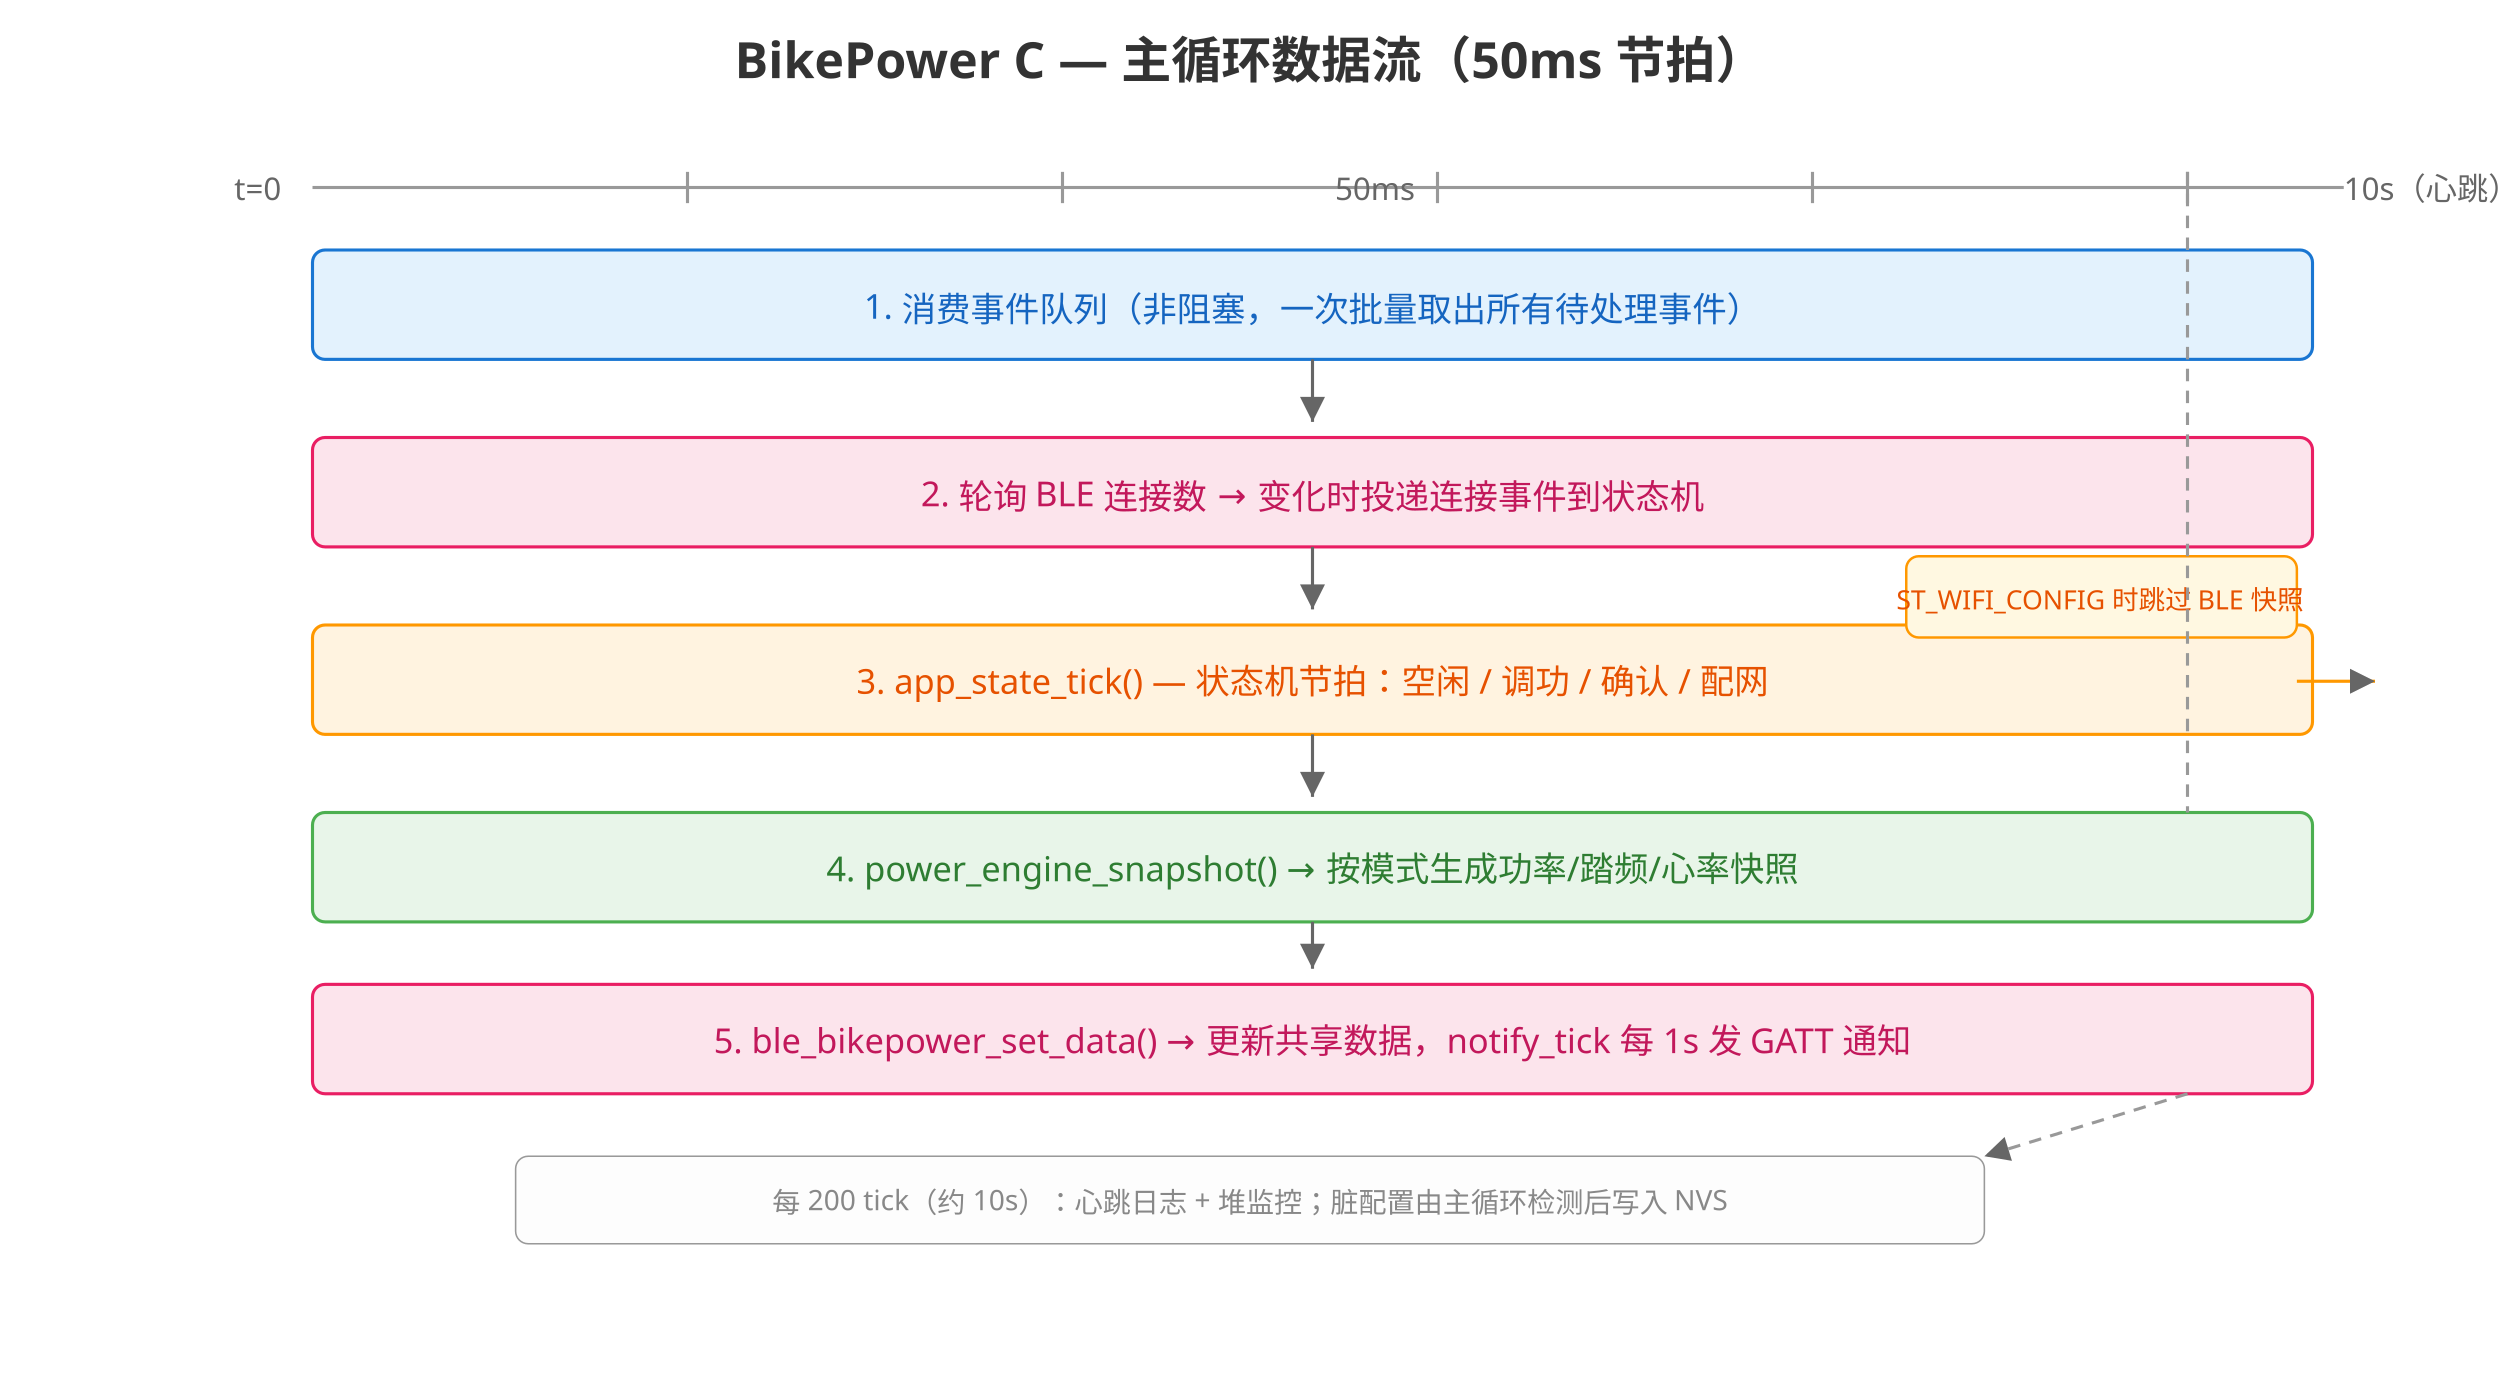
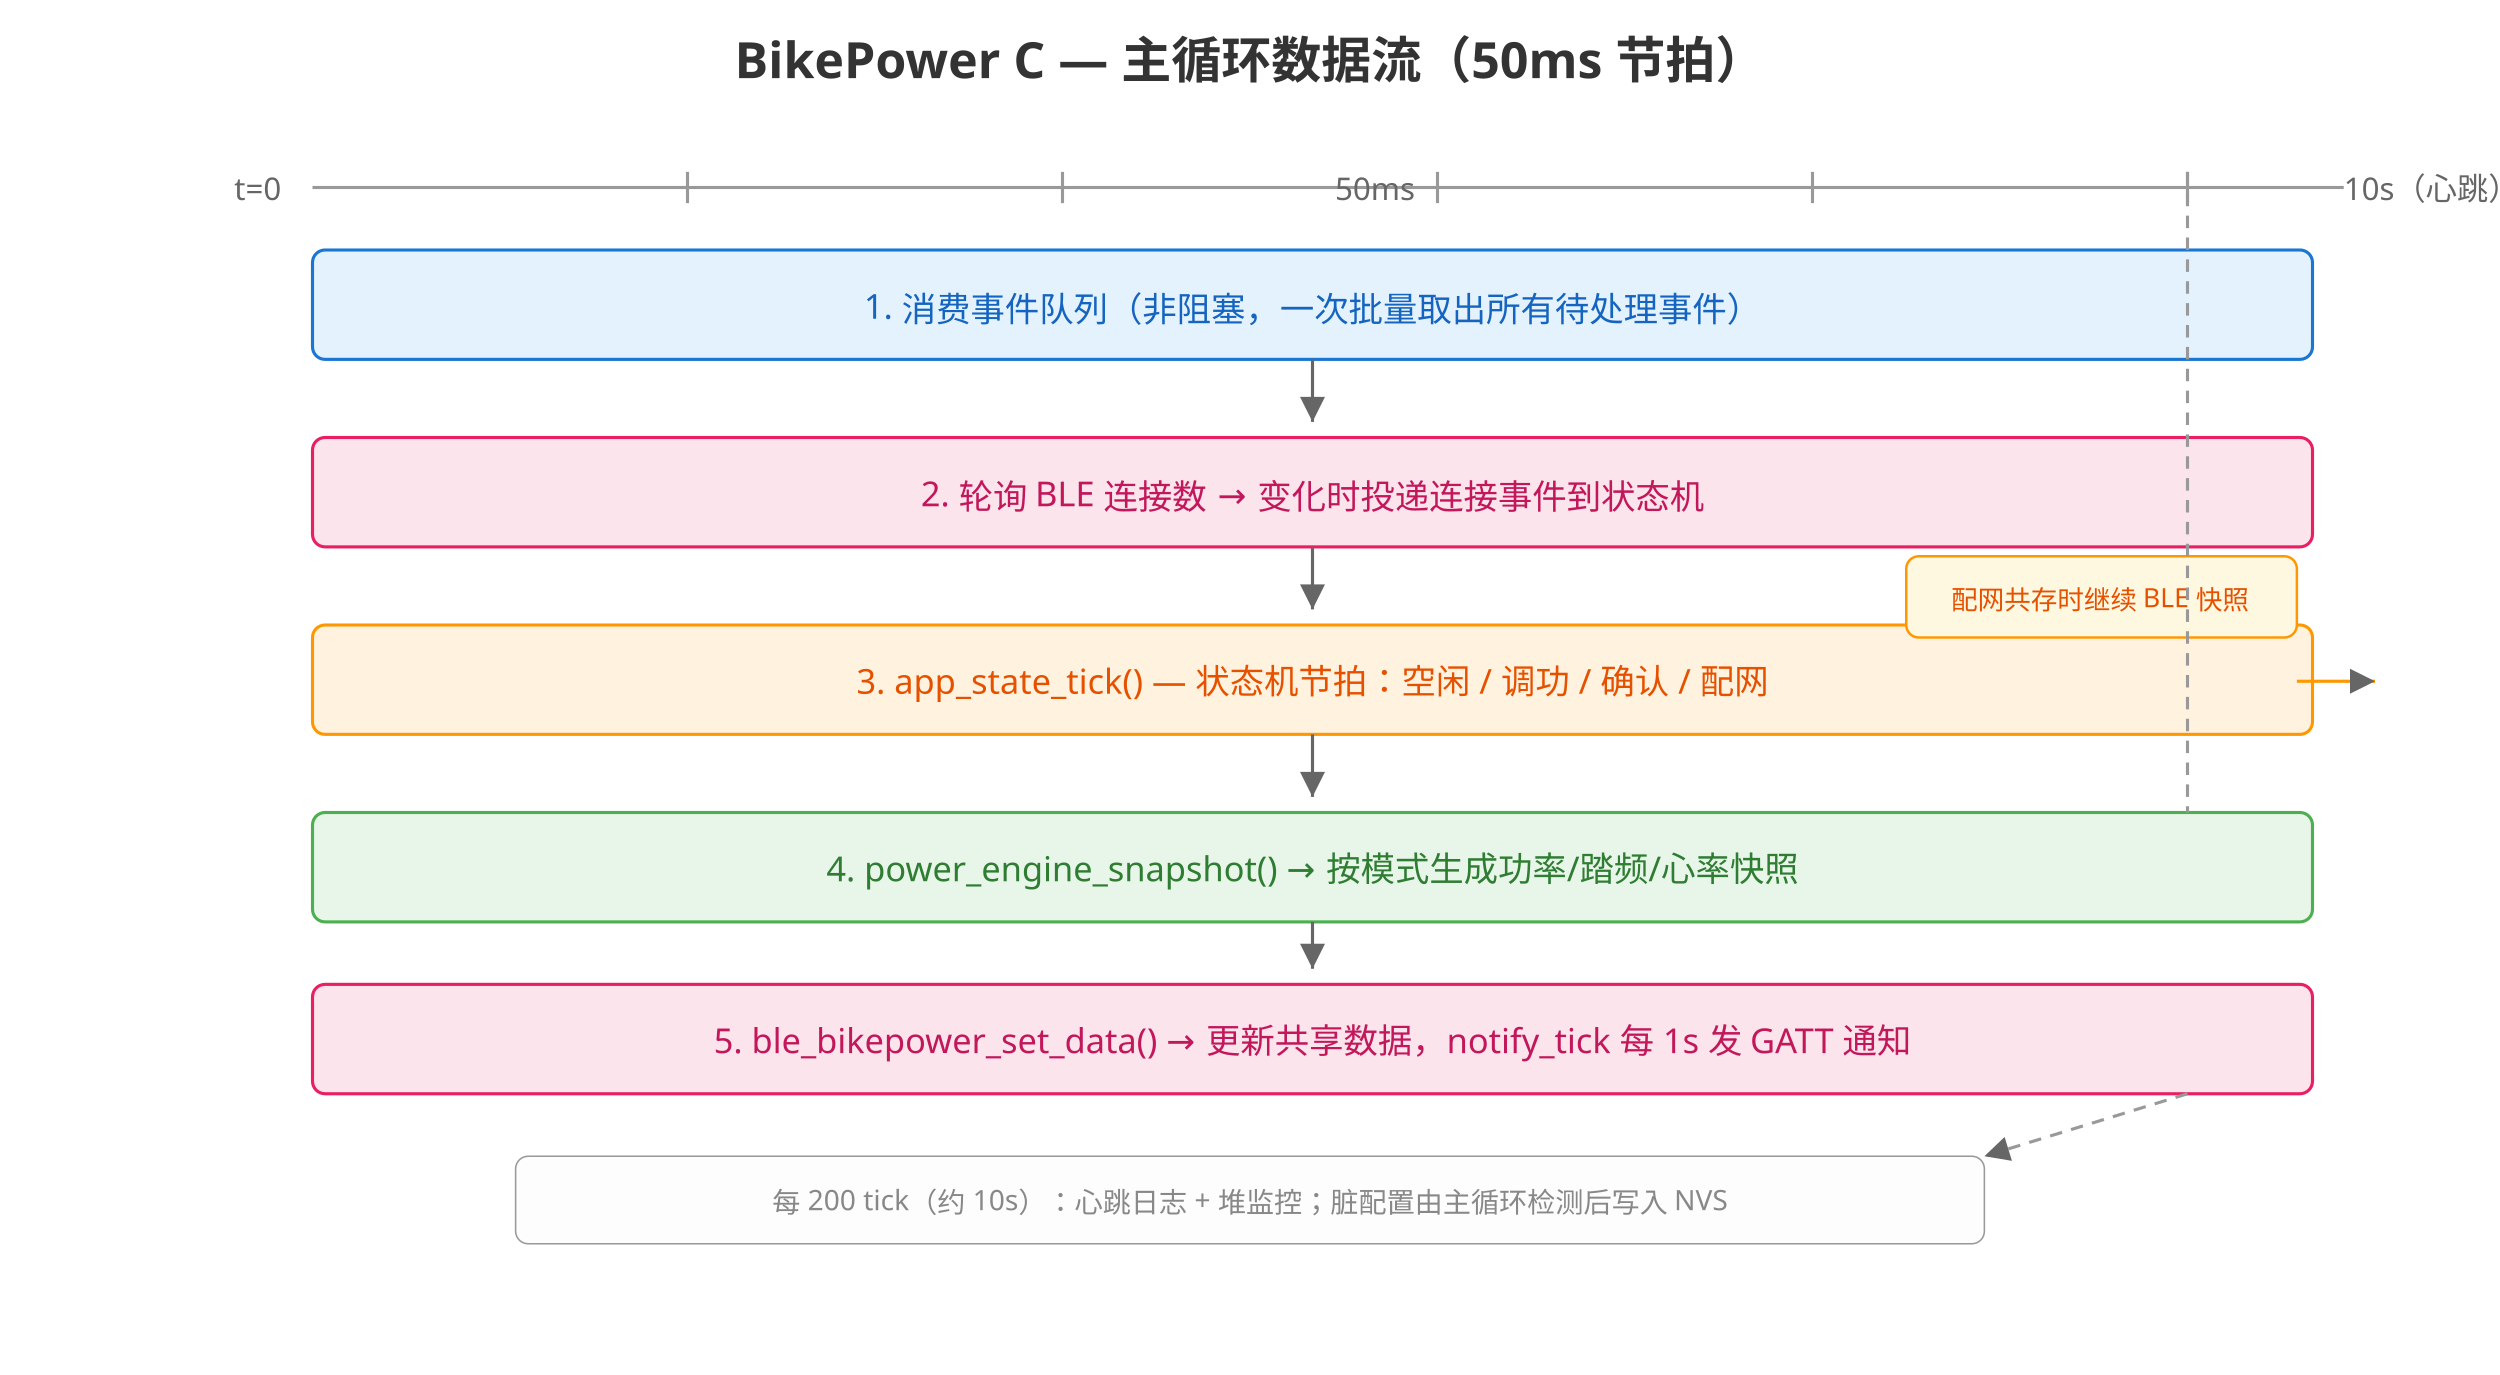
<svg xmlns="http://www.w3.org/2000/svg" viewBox="0 0 800 440" font-family="'PingFang SC','Microsoft YaHei',sans-serif">
  <defs>
    <marker id="arrow" viewBox="0 0 10 10" refX="10" refY="5" markerWidth="8" markerHeight="8" orient="auto">
      <path d="M0,0 L10,5 L0,10 Z" fill="#666" />
    </marker>
    <filter id="shadow">
      <feDropShadow dx="1" dy="1" stdDeviation="2" flood-opacity="0.15" />
    </filter>
  </defs>
  <text x="400" y="25" text-anchor="middle" font-size="16" font-weight="bold" fill="#333">BikePower C — 主循环数据流（50ms 节拍）</text>
  <line x1="100" y1="60" x2="750" y2="60" stroke="#999" stroke-width="1" />
  <text x="90" y="64" text-anchor="end" font-size="10" fill="#666">t=0</text>
  <text x="440" y="64" text-anchor="middle" font-size="10" fill="#666">50ms</text>
  <text x="750" y="64" text-anchor="start" font-size="10" fill="#666">10s（心跳）</text>
  <line x1="220" y1="55" x2="220" y2="65" stroke="#999" stroke-width="1" />
  <line x1="340" y1="55" x2="340" y2="65" stroke="#999" stroke-width="1" />
  <line x1="460" y1="55" x2="460" y2="65" stroke="#999" stroke-width="1" />
  <line x1="580" y1="55" x2="580" y2="65" stroke="#999" stroke-width="1" />
  <line x1="700" y1="55" x2="700" y2="65" stroke="#999" stroke-width="1" />
  <rect x="100" y="80" width="640" height="35" rx="4" fill="#e3f2fd" stroke="#1976d2" stroke-width="1" />
  <text x="420" y="102" text-anchor="middle" font-size="11" fill="#1565c0">1. 消费事件队列（非阻塞，一次批量取出所有待处理事件）</text>
  <line x1="420" y1="115" x2="420" y2="135" stroke="#666" stroke-width="1" marker-end="url(#arrow)" />
  <rect x="100" y="140" width="640" height="35" rx="4" fill="#fce4ec" stroke="#e91e63" stroke-width="1" />
  <text x="420" y="162" text-anchor="middle" font-size="11" fill="#c2185b">2. 轮询 BLE 连接数 → 变化时投递连接事件到状态机</text>
  <line x1="420" y1="175" x2="420" y2="195" stroke="#666" stroke-width="1" marker-end="url(#arrow)" />
  <rect x="100" y="200" width="640" height="35" rx="4" fill="#fff3e0" stroke="#ff9800" stroke-width="1" />
  <text x="420" y="222" text-anchor="middle" font-size="11" fill="#e65100">3. app_state_tick() — 状态机节拍：空闲 / 调功 / 确认 / 配网</text>
  <line x1="420" y1="235" x2="420" y2="255" stroke="#666" stroke-width="1" marker-end="url(#arrow)" />
  <line x1="735" y1="218" x2="760" y2="218" stroke="#ff9800" stroke-width="1" marker-end="url(#arrow)" />
  <rect x="610" y="178" width="125" height="26" rx="4" fill="#fff8e1" stroke="#ff9800" stroke-width="0.8" />
-   <text x="672" y="195" text-anchor="middle" font-size="8.5" fill="#e65100">ST_WIFI_CONFIG 时跳过 BLE 快照</text>
+   <text x="672" y="195" text-anchor="middle" font-size="8.5" fill="#e65100">配网共存时继续 BLE 快照</text>
  <rect x="100" y="260" width="640" height="35" rx="4" fill="#e8f5e9" stroke="#4caf50" stroke-width="1" />
  <text x="420" y="282" text-anchor="middle" font-size="11" fill="#2e7d32">4. power_engine_snapshot() → 按模式生成功率/踏频/心率快照</text>
  <line x1="420" y1="295" x2="420" y2="310" stroke="#666" stroke-width="1" marker-end="url(#arrow)" />
  <rect x="100" y="315" width="640" height="35" rx="4" fill="#fce4ec" stroke="#e91e63" stroke-width="1" />
  <text x="420" y="337" text-anchor="middle" font-size="11" fill="#c2185b">5. ble_bikepower_set_data() → 更新共享数据，notify_tick 每 1s 发 GATT 通知</text>
  <line x1="700" y1="55" x2="700" y2="260" stroke="#999" stroke-dasharray="4,3" />
  <rect x="165" y="370" width="470" height="28" rx="4" fill="#fdfdfd" stroke="#999" stroke-width="0.5" />
  <text x="400" y="388" text-anchor="middle" font-size="9" fill="#888">每 200 tick（约 10s）：心跳日志 + 堆监控；脏配置由主循环检测后写入 NVS</text>
  <line x1="700" y1="350" x2="635" y2="370" stroke="#999" stroke-dasharray="4,3" marker-end="url(#arrow)" />
</svg>
